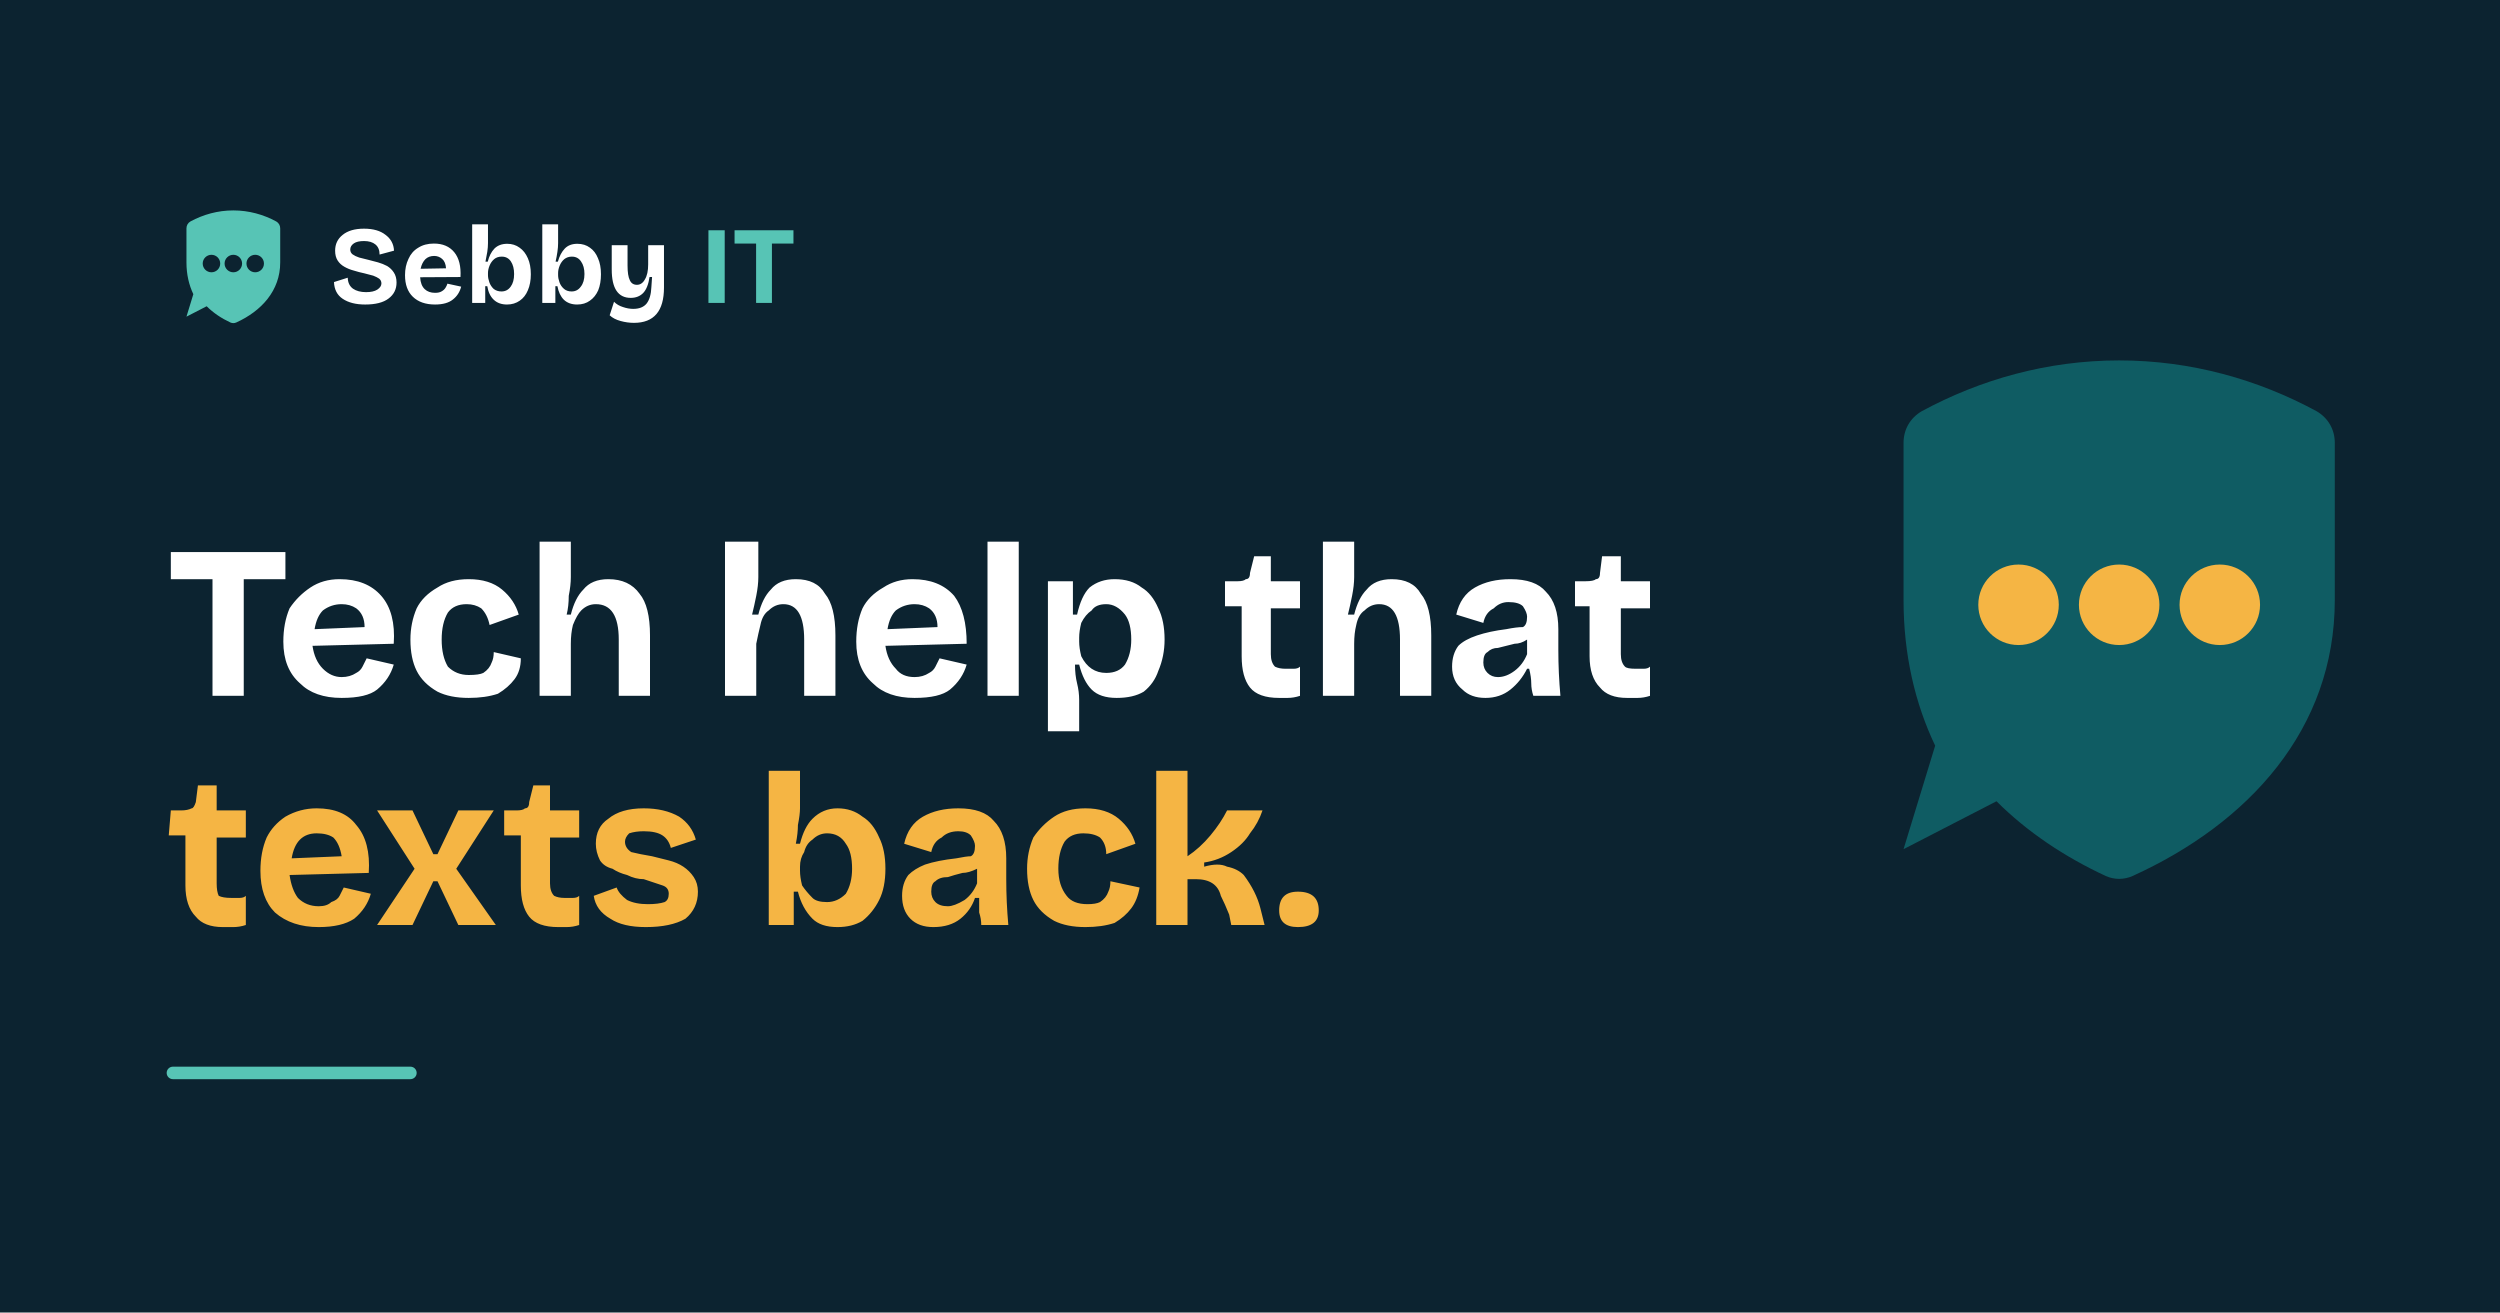
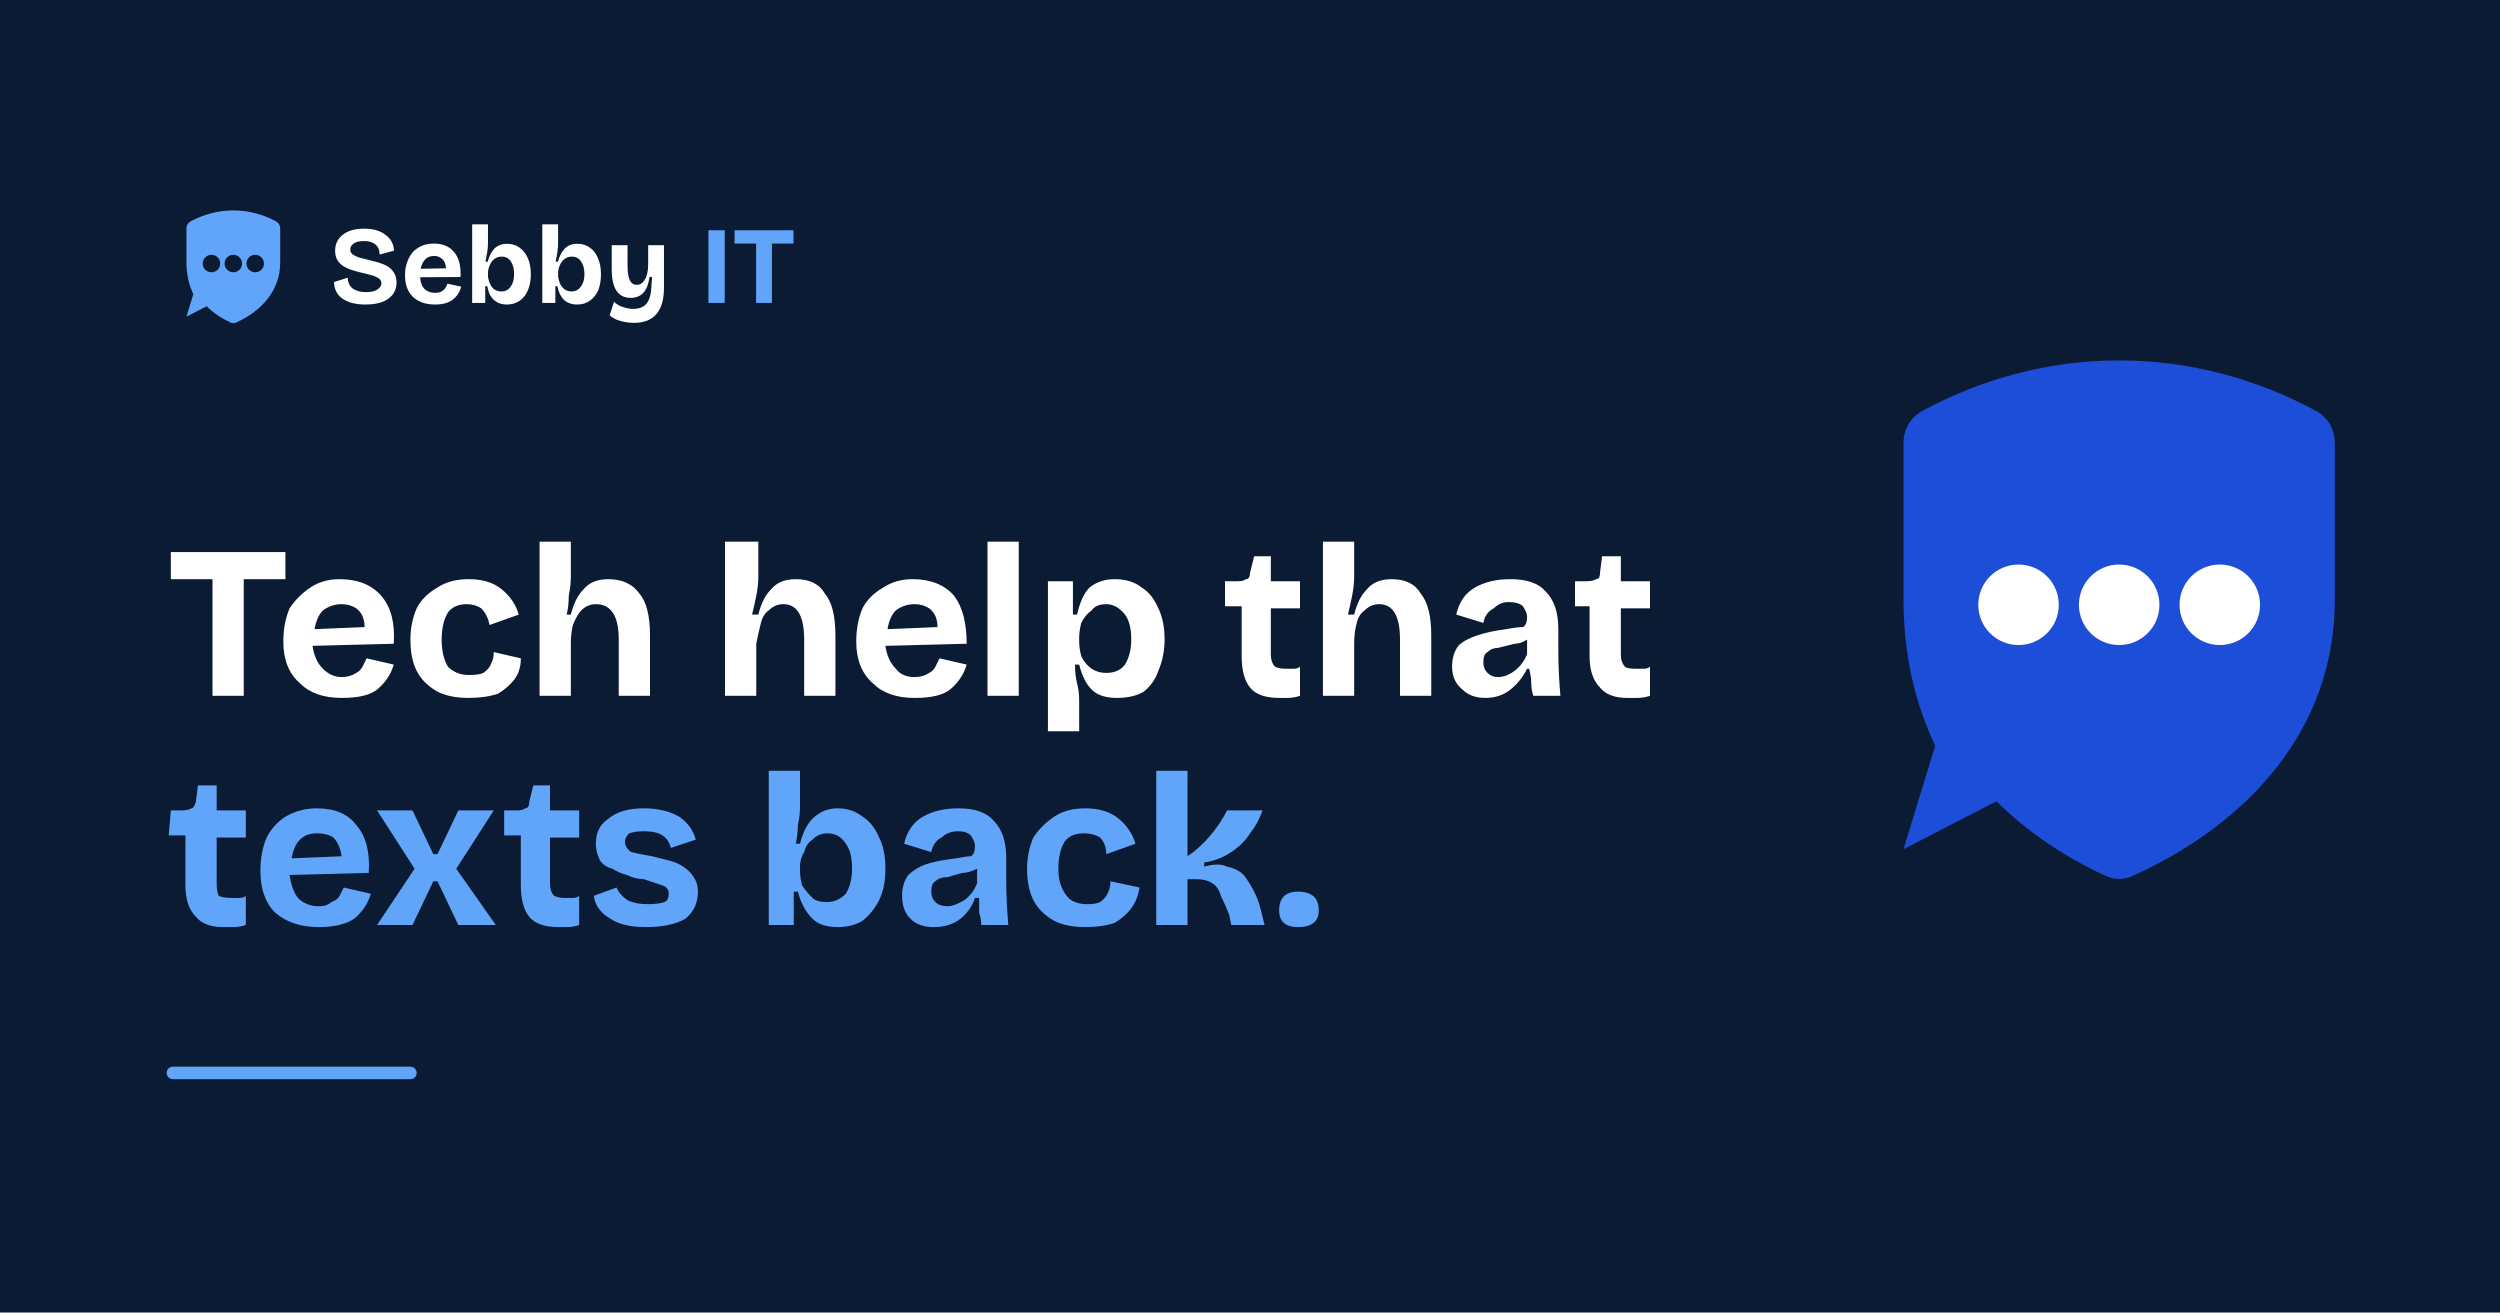
<svg xmlns="http://www.w3.org/2000/svg" viewBox="0 0 1200 630" width="1200" height="630">
-   <rect width="1200" height="630" fill="#0C2330" />
+   <rect width="1200" height="630" fill="#0B1B34" />
  <g transform="translate(870 150) scale(4.6)" opacity="1">
-     <path fill="#0F5C63" d="M32 5C39.5 5 46.5 7 52.6 10.3C53.8 11 54.5 12.2 54.5 13.6V30C54.5 43.5 45.5 53.3 33.4 58.8C32.5 59.2 31.5 59.2 30.6 58.8C26.3 56.8 22.4 54.2 19.2 51L9.5 56L12.8 45.2C10.7 40.8 9.5 35.7 9.5 30V13.6C9.5 12.2 10.2 11 11.4 10.3C17.5 7 24.5 5 32 5Z" />
-     <g fill="#F5B544">
+     <path fill="#1D4ED8" d="M32 5C39.5 5 46.5 7 52.6 10.3C53.8 11 54.5 12.2 54.5 13.6V30C54.5 43.5 45.5 53.3 33.4 58.8C32.5 59.2 31.5 59.2 30.6 58.8C26.3 56.8 22.4 54.2 19.2 51L9.5 56L12.8 45.2C10.7 40.8 9.5 35.7 9.5 30V13.6C9.5 12.2 10.2 11 11.4 10.3C17.5 7 24.5 5 32 5Z" />
+     <g fill="#FFFFFF">
      <circle cx="21.5" cy="30.5" r="4.2" />
      <circle cx="32" cy="30.5" r="4.2" />
      <circle cx="42.5" cy="30.5" r="4.2" />
    </g>
  </g>
  <g transform="translate(80 96)">
-     <path fill="#57C4B5" d="M32 5C39.5 5 46.5 7 52.6 10.3C53.8 11 54.5 12.2 54.5 13.6V30C54.5 43.5 45.5 53.3 33.4 58.8C32.5 59.2 31.5 59.2 30.6 58.8C26.3 56.8 22.4 54.2 19.2 51L9.5 56L12.8 45.2C10.7 40.8 9.5 35.7 9.5 30V13.6C9.5 12.2 10.2 11 11.4 10.3C17.5 7 24.5 5 32 5Z" />
-     <g fill="#0C2330">
+     <path fill="#60A5FA" d="M32 5C39.5 5 46.5 7 52.6 10.3C53.8 11 54.5 12.2 54.5 13.6V30C54.5 43.5 45.5 53.3 33.4 58.8C32.5 59.2 31.5 59.2 30.6 58.8C26.3 56.8 22.4 54.2 19.2 51L9.5 56L12.8 45.2C10.7 40.8 9.5 35.7 9.5 30V13.6C9.5 12.2 10.2 11 11.4 10.3C17.5 7 24.5 5 32 5Z" />
+     <g fill="#0B1B34">
      <circle cx="21.5" cy="30.5" r="4.2" />
      <circle cx="32" cy="30.5" r="4.2" />
      <circle cx="42.5" cy="30.5" r="4.2" />
    </g>
    <g transform="translate(78 5.4) scale(1.1)">
      <path fill="#FFFFFF" d="M15.7 40.7L15.7 40.7Q9.6 40.7 5.9 38.2Q2.3 35.8 2.1 30.9L2.1 30.9L8.1 29.0Q8.2 32.2 10.4 33.8Q12.6 35.3 16.1 35.3L16.1 35.3Q19.3 35.3 21.0 34.2Q22.8 33.0 22.8 31.5L22.8 31.5Q22.8 30.2 21.8 29.4Q20.8 28.7 19.2 28.1Q17.5 27.6 15.4 27.1L15.4 27.1Q13.0 26.6 10.8 25.9Q8.5 25.3 6.6 24.2Q4.8 23.2 3.7 21.5Q2.6 19.8 2.6 17.2L2.6 17.2Q2.6 12.9 5.9 10.3Q9.2 7.6 15.2 7.6L15.2 7.6Q21.2 7.6 24.6 10.3Q28.1 12.9 28.3 17.2L28.3 17.2L22.0 18.9Q22.0 16 20.2 14.5Q18.4 13.0 15.2 13.0L15.2 13.0Q12.3 13.0 10.8 14.0Q9.2 15.1 9.2 16.7L9.2 16.7Q9.2 18.0 10.2 18.8Q11.3 19.6 13.1 20.2Q14.9 20.7 17.1 21.2L17.1 21.2Q19.1 21.7 21.3 22.3Q23.4 22.9 25.3 23.9Q27.1 25.0 28.2 26.7Q29.4 28.5 29.4 31.1L29.4 31.1Q29.4 35.5 25.9 38.1Q22.5 40.7 15.7 40.7ZM46.2 40.7L46.2 40.7Q40.0 40.7 36.5 37.3Q33.1 34.0 33.1 27.9L33.1 27.9Q33.1 23.9 34.6 20.8Q36.0 17.6 38.9 15.9Q41.7 14.1 45.7 14.1L45.7 14.1Q51.5 14.1 54.6 17.9Q57.7 21.7 57.3 28.7L57.3 28.7L39.7 28.8Q39.9 32.3 41.7 34.0Q43.4 35.6 46.2 35.6L46.2 35.6Q48.0 35.6 49.0 35.0Q50.1 34.4 50.7 33.5Q51.3 32.6 51.6 31.6L51.6 31.6L57.6 32.9Q56.7 36.4 54.0 38.5Q51.3 40.7 46.2 40.7ZM45.8 19.5L45.8 19.5Q43.5 19.5 42 20.9Q40.5 22.4 39.9 25.1L39.9 25.1L51.0 24.9Q50.8 22.1 49.3 20.8Q47.8 19.5 45.8 19.5ZM77.6 40.7L77.6 40.7Q74.0 40.7 71.8 38.6Q69.6 36.5 69.0 32.7L69.0 32.7L68.1 32.7L68.1 40L62.4 40L62.4 27.6L62.4 5.7L69.3 5.7L69.3 13.9Q69.3 15.7 69.0 17.7Q68.6 19.8 68.2 22L68.2 22L69.2 22Q70.1 18.4 72.1 16.3Q74.2 14.2 77.7 14.2L77.7 14.2Q80.8 14.2 83.1 15.9Q85.4 17.5 86.7 20.5Q88.0 23.4 88.0 27.5L88.0 27.5Q88.0 31.5 86.7 34.5Q85.5 37.4 83.2 39.0Q80.8 40.7 77.6 40.7ZM75.2 35.0L75.2 35.0Q77.7 35.0 79.2 32.9Q80.7 30.9 80.7 27.4L80.7 27.4Q80.7 24.0 79.3 21.9Q77.9 19.8 75.3 19.8L75.3 19.8Q73.3 19.8 72 20.9Q70.7 22.0 70.0 23.7Q69.3 25.4 69.3 26.9L69.3 26.9L69.3 27.9Q69.3 29.3 69.9 31.0Q70.5 32.7 71.8 33.9Q73.2 35.0 75.2 35.0ZM108.2 40.7L108.2 40.7Q104.6 40.7 102.4 38.6Q100.3 36.5 99.6 32.7L99.6 32.7L98.7 32.7L98.7 40L93.0 40L93.0 27.6L93.0 5.7L99.9 5.7L99.9 13.9Q99.9 15.7 99.6 17.7Q99.3 19.8 98.8 22L98.8 22L99.8 22Q100.8 18.4 102.8 16.3Q104.8 14.2 108.3 14.2L108.3 14.2Q111.5 14.2 113.8 15.9Q116.1 17.5 117.3 20.5Q118.6 23.4 118.6 27.5L118.6 27.5Q118.6 31.5 117.4 34.5Q116.1 37.4 113.8 39.0Q111.5 40.7 108.2 40.7ZM105.8 35.0L105.8 35.0Q108.3 35.0 109.8 32.9Q111.4 30.9 111.4 27.4L111.4 27.4Q111.4 24.0 109.9 21.9Q108.5 19.8 105.9 19.8L105.9 19.8Q104.0 19.8 102.6 20.9Q101.3 22.0 100.6 23.7Q99.9 25.4 99.9 26.9L99.9 26.9L99.9 27.9Q99.9 29.3 100.5 31.0Q101.1 32.7 102.5 33.9Q103.8 35.0 105.8 35.0ZM133.0 48.7L133.0 48.7Q130.1 48.7 127.2 47.9Q124.2 47.1 122.4 45.4L122.4 45.4L124.3 39.5Q125.9 41.1 128.2 41.8Q130.5 42.6 132.7 42.6L132.7 42.6Q136.6 42.6 138.5 40.3Q140.4 37.9 140.6 33.1L140.6 33.1L140.9 28.7L139.8 28.7Q139.1 33.5 137.0 35.7Q134.9 37.8 131.6 37.8L131.6 37.8Q123.3 37.8 123.3 25.4L123.3 25.4L123.3 14.8L130.2 14.8L130.2 23.7Q130.2 28.1 131.2 30.1Q132.1 32.1 134.3 32.1L134.3 32.1Q136.5 32.1 137.8 29.7Q139.2 27.4 139.2 23.2L139.2 23.2L139.2 14.8L146.1 14.8L146.1 33.3Q146.1 48.7 133.0 48.7Z" />
-       <path fill="#57C4B5" d="M172.6 40L165.5 40L165.5 8.3L172.6 8.3L172.6 40ZM193.2 40L186.3 40L186.3 14.1L176.9 14.1L176.9 8.3L202.6 8.3L202.6 14.1L193.2 14.1L193.2 40Z" />
+       <path fill="#60A5FA" d="M172.6 40L165.5 40L165.5 8.3L172.6 8.3L172.6 40ZM193.2 40L186.3 40L186.3 14.1L176.9 14.1L176.9 8.3L202.6 8.3L202.6 14.1L193.2 14.1L193.2 40Z" />
    </g>
  </g>
  <g transform="translate(0 34)">
    <path fill="#FFFFFF" d="M117 300L102 300L102 244L82 244L82 231L137 231L137 244L117 244L117 300ZM164 301L164 301Q151 301 144 294Q136 287 136 274L136 274Q136 265 139 258Q143 252 149 248Q155 244 163 244L163 244Q176 244 183 252Q190 260 189 275L189 275L150 276Q151 283 155 287Q159 291 164 291L164 291Q168 291 171 289Q173 288 174 286Q175 284 176 282L176 282L189 285Q187 292 181 297Q176 301 164 301ZM164 256L164 256Q159 256 155 259Q152 262 151 268L151 268L175 267Q175 261 171 258Q168 256 164 256ZM225 301L225 301Q216 301 210 298Q203 294 200 288Q197 282 197 273L197 273Q197 265 200 258Q203 252 210 248Q216 244 225 244L225 244Q235 244 241 249Q247 254 249 261L249 261L235 266Q234 261 231 258Q228 256 224 256L224 256Q218 256 215 260Q212 265 212 273L212 273Q212 281 215 286Q219 290 225 290L225 290Q230 290 232 289Q235 287 236 284Q237 282 237 279L237 279L250 282Q250 288 247 292Q244 296 239 299Q233 301 225 301ZM274 300L259 300L259 266L259 226L274 226L274 243Q274 247 273 252Q273 257 272 261L272 261L274 261Q276 253 280 249Q284 244 292 244L292 244Q302 244 307 251Q312 257 312 271L312 271L312 300L297 300L297 273Q297 256 286 256L286 256Q282 256 279 259Q277 261 275 266Q274 270 274 275L274 275L274 300ZM363 300L348 300L348 266L348 226L364 226L364 243Q364 247 363 252Q362 257 361 261L361 261L364 261Q366 253 370 249Q374 244 382 244L382 244Q392 244 396 251Q401 257 401 271L401 271L401 300L386 300L386 273Q386 256 376 256L376 256Q372 256 369 259Q366 261 365 266Q364 270 363 275L363 275L363 300ZM439 301L439 301Q426 301 419 294Q411 287 411 274L411 274Q411 265 414 258Q417 252 424 248Q430 244 438 244L438 244Q451 244 458 252Q464 260 464 275L464 275L425 276Q426 283 430 287Q433 291 439 291L439 291Q443 291 446 289Q448 288 449 286Q450 284 451 282L451 282L464 285Q462 292 456 297Q451 301 439 301ZM439 256L439 256Q434 256 430 259Q427 262 426 268L426 268L450 267Q450 261 446 258Q443 256 439 256ZM489 300L474 300L474 226L489 226L489 300ZM518 317L503 317L503 273L503 245L515 245L515 261L517 261Q519 252 523 248Q528 244 535 244L535 244Q543 244 548 248Q553 251 556 258Q559 264 559 273L559 273Q559 281 556 288Q554 294 549 298Q544 301 536 301L536 301Q528 301 524 297Q520 293 518 285L518 285L516 285Q516 290 517 294Q518 298 518 302L518 302L518 317ZM531 289L531 289Q537 289 540 285Q543 280 543 273L543 273Q543 265 540 261Q536 256 531 256L531 256Q526 256 524 259Q521 261 519 265Q518 269 518 272L518 272L518 274Q518 277 519 281Q521 285 524 287Q527 289 531 289ZM614 301L614 301Q604 301 600 296Q596 291 596 281L596 281L596 257L588 257L588 245L594 245Q597 245 598 244Q600 244 600 241L600 241L602 233L610 233L610 245L624 245L624 258L610 258L610 280Q610 284 612 286Q614 287 617 287L617 287Q619 287 621 287Q623 287 624 286L624 286L624 300Q621 301 618 301Q616 301 614 301ZM650 300L635 300L635 266L635 226L650 226L650 243Q650 247 649 252Q648 257 647 261L647 261L650 261Q652 253 656 249Q660 244 668 244L668 244Q678 244 682 251Q687 257 687 271L687 271L687 300L672 300L672 273Q672 256 662 256L662 256Q658 256 655 259Q652 261 651 266Q650 270 650 275L650 275L650 300ZM713 301L713 301Q706 301 702 297Q697 293 697 286L697 286Q697 280 700 276Q703 273 709 271Q715 269 723 268L723 268Q728 267 731 267Q733 266 733 262L733 262Q733 260 731 257Q729 255 724 255L724 255Q720 255 717 258Q713 260 712 265L712 265L699 261Q701 252 708 248Q715 244 725 244L725 244Q737 244 742 250Q748 256 748 268L748 268L748 278Q748 289 749 300L749 300L736 300Q735 297 735 294Q735 291 734 287L734 287L733 287Q730 293 725 297Q720 301 713 301ZM719 291L719 291Q723 291 727 288Q731 285 733 280L733 280L733 273Q730 275 727 275Q723 276 719 277Q716 277 714 279Q712 280 712 284L712 284Q712 287 714 289Q716 291 719 291ZM781 301L781 301Q772 301 768 296Q763 291 763 281L763 281L763 257L756 257L756 245L761 245Q765 245 766 244Q768 244 768 241L768 241L769 233L778 233L778 245L792 245L792 258L778 258L778 280Q778 284 780 286Q781 287 785 287L785 287Q787 287 789 287Q791 287 792 286L792 286L792 300Q789 301 786 301Q783 301 781 301Z" />
-     <path fill="#F5B544" d="M107 411L107 411Q98 411 94 406Q89 401 89 391L89 391L89 367L81 367L82 355L87 355Q90 355 92 354Q93 354 94 351L94 351L95 343L104 343L104 355L118 355L118 368L104 368L104 390Q104 394 105 396Q107 397 111 397L111 397Q113 397 115 397Q117 397 118 396L118 396L118 410Q115 411 112 411Q109 411 107 411ZM153 411L153 411Q140 411 132 404Q125 397 125 384L125 384Q125 375 128 368Q131 362 137 358Q144 354 152 354L152 354Q165 354 171 362Q178 370 177 385L177 385L139 386Q140 393 143 397Q147 401 153 401L153 401Q157 401 159 399Q162 398 163 396Q164 394 165 392L165 392L178 395Q176 402 170 407Q164 411 153 411ZM152 366L152 366Q147 366 144 369Q141 372 140 378L140 378L164 377Q163 371 160 368Q157 366 152 366ZM198 410L181 410L199 383L181 355L198 355L208 376L210 376L220 355L237 355L219 383L238 410L220 410L210 389L208 389L198 410ZM268 411L268 411Q258 411 254 406Q250 401 250 391L250 391L250 367L242 367L242 355L248 355Q251 355 252 354Q254 354 254 351L254 351L256 343L264 343L264 355L278 355L278 368L264 368L264 390Q264 394 266 396Q268 397 271 397L271 397Q273 397 275 397Q277 397 278 396L278 396L278 410Q275 411 272 411Q270 411 268 411ZM310 411L310 411Q299 411 293 407Q286 403 285 396L285 396L296 392Q297 395 301 398Q305 400 311 400L311 400Q316 400 319 399Q321 398 321 395L321 395Q321 392 318 391Q315 390 309 388L309 388Q305 388 301 386Q297 385 294 383Q290 382 288 379Q286 375 286 371L286 371Q286 363 292 359Q298 354 309 354L309 354Q319 354 326 358Q332 362 334 369L334 369L322 373Q321 369 318 367Q315 365 309 365L309 365Q305 365 302 366Q300 368 300 370L300 370Q300 373 303 375Q307 376 313 377L313 377Q317 378 321 379Q325 380 328 382Q331 384 333 387Q335 390 335 394L335 394Q335 402 329 407Q322 411 310 411ZM402 411L402 411Q394 411 390 407Q385 402 383 394L383 394L381 394L381 410L369 410L369 383L369 336L384 336L384 354Q384 357 383 362Q383 366 382 371L382 371L384 371Q386 363 390 359Q395 354 402 354L402 354Q409 354 414 358Q419 361 422 368Q425 374 425 383L425 383Q425 392 422 398Q419 404 414 408Q409 411 402 411ZM397 399L397 399Q402 399 406 395Q409 390 409 383L409 383Q409 375 406 371Q403 366 397 366L397 366Q393 366 390 369Q387 371 386 375Q384 378 384 382L384 382L384 384Q384 387 385 391Q387 394 390 397Q392 399 397 399ZM448 411L448 411Q441 411 437 407Q433 403 433 396L433 396Q433 390 436 386Q439 383 444 381Q450 379 459 378L459 378Q464 377 466 377Q468 376 468 372L468 372Q468 370 466 367Q464 365 460 365L460 365Q455 365 452 368Q448 370 447 375L447 375L434 371Q436 362 443 358Q450 354 460 354L460 354Q472 354 477 360Q483 366 483 378L483 378L483 388Q483 399 484 410L484 410L471 410Q471 407 470 404Q470 401 470 397L470 397L468 397Q466 403 461 407Q456 411 448 411ZM455 401L455 401Q458 401 463 398Q467 395 469 390L469 390L469 383Q465 385 462 385Q458 386 455 387Q451 387 449 389Q447 390 447 394L447 394Q447 397 449 399Q451 401 455 401ZM521 411L521 411Q512 411 506 408Q499 404 496 398Q493 392 493 383L493 383Q493 375 496 368Q500 362 506 358Q512 354 521 354L521 354Q531 354 537 359Q543 364 545 371L545 371L531 376Q531 371 528 368Q525 366 520 366L520 366Q514 366 511 370Q508 375 508 383L508 383Q508 391 512 396Q515 400 522 400L522 400Q526 400 528 399Q531 397 532 394Q533 392 533 389L533 389L547 392Q546 398 543 402Q540 406 535 409Q529 411 521 411ZM570 410L555 410L555 336L570 336L570 377Q576 373 581 367Q586 361 589 355L589 355L606 355Q604 361 600 366Q597 371 591 375Q585 379 578 380L578 380L578 382Q585 380 589 382Q594 383 597 386Q600 390 602 394Q604 398 605 402L605 402L607 410L591 410L590 405Q588 400 586 396Q585 392 582 390Q579 388 574 388L574 388L570 388L570 410ZM623 411L623 411Q614 411 614 403L614 403Q614 394 623 394L623 394Q633 394 633 403L633 403Q633 411 623 411Z" />
-     <rect x="80" y="478" width="120" height="6" rx="3" fill="#57C4B5" />
+     <path fill="#60A5FA" d="M107 411L107 411Q98 411 94 406Q89 401 89 391L89 391L89 367L81 367L82 355L87 355Q90 355 92 354Q93 354 94 351L94 351L95 343L104 343L104 355L118 355L118 368L104 368L104 390Q104 394 105 396Q107 397 111 397L111 397Q113 397 115 397Q117 397 118 396L118 396L118 410Q115 411 112 411Q109 411 107 411ZM153 411L153 411Q140 411 132 404Q125 397 125 384L125 384Q125 375 128 368Q131 362 137 358Q144 354 152 354L152 354Q165 354 171 362Q178 370 177 385L177 385L139 386Q140 393 143 397Q147 401 153 401L153 401Q157 401 159 399Q162 398 163 396Q164 394 165 392L165 392L178 395Q176 402 170 407Q164 411 153 411ZM152 366L152 366Q147 366 144 369Q141 372 140 378L140 378L164 377Q163 371 160 368Q157 366 152 366ZM198 410L181 410L199 383L181 355L198 355L208 376L210 376L220 355L237 355L219 383L238 410L220 410L210 389L208 389L198 410ZM268 411L268 411Q258 411 254 406Q250 401 250 391L250 391L250 367L242 367L242 355L248 355Q251 355 252 354Q254 354 254 351L254 351L256 343L264 343L264 355L278 355L278 368L264 368L264 390Q264 394 266 396Q268 397 271 397L271 397Q273 397 275 397Q277 397 278 396L278 396L278 410Q275 411 272 411Q270 411 268 411ZM310 411L310 411Q299 411 293 407Q286 403 285 396L285 396L296 392Q297 395 301 398Q305 400 311 400L311 400Q316 400 319 399Q321 398 321 395L321 395Q321 392 318 391Q315 390 309 388L309 388Q305 388 301 386Q297 385 294 383Q290 382 288 379Q286 375 286 371L286 371Q286 363 292 359Q298 354 309 354L309 354Q319 354 326 358Q332 362 334 369L334 369L322 373Q321 369 318 367Q315 365 309 365L309 365Q305 365 302 366Q300 368 300 370L300 370Q300 373 303 375Q307 376 313 377L313 377Q317 378 321 379Q325 380 328 382Q331 384 333 387Q335 390 335 394L335 394Q335 402 329 407Q322 411 310 411ZM402 411L402 411Q394 411 390 407Q385 402 383 394L383 394L381 394L381 410L369 410L369 383L369 336L384 336L384 354Q384 357 383 362Q383 366 382 371L382 371L384 371Q386 363 390 359Q395 354 402 354L402 354Q409 354 414 358Q419 361 422 368Q425 374 425 383L425 383Q425 392 422 398Q419 404 414 408Q409 411 402 411ZM397 399L397 399Q402 399 406 395Q409 390 409 383L409 383Q409 375 406 371Q403 366 397 366L397 366Q393 366 390 369Q387 371 386 375Q384 378 384 382L384 382L384 384Q384 387 385 391Q387 394 390 397Q392 399 397 399ZM448 411L448 411Q441 411 437 407Q433 403 433 396L433 396Q433 390 436 386Q439 383 444 381Q450 379 459 378L459 378Q464 377 466 377Q468 376 468 372L468 372Q468 370 466 367Q464 365 460 365L460 365Q455 365 452 368Q448 370 447 375L447 375L434 371Q436 362 443 358Q450 354 460 354L460 354Q472 354 477 360Q483 366 483 378L483 378L483 388Q483 399 484 410L484 410L471 410Q471 407 470 404Q470 401 470 397L470 397L468 397Q466 403 461 407Q456 411 448 411ZM455 401L455 401Q458 401 463 398Q467 395 469 390L469 390L469 383Q465 385 462 385Q458 386 455 387Q451 387 449 389Q447 390 447 394L447 394Q447 397 449 399Q451 401 455 401ZM521 411L521 411Q512 411 506 408Q499 404 496 398Q493 392 493 383L493 383Q493 375 496 368Q500 362 506 358Q512 354 521 354L521 354Q531 354 537 359Q543 364 545 371L545 371L531 376Q531 371 528 368Q525 366 520 366L520 366Q514 366 511 370Q508 375 508 383L508 383Q508 391 512 396Q515 400 522 400L522 400Q526 400 528 399Q531 397 532 394Q533 392 533 389L533 389L547 392Q546 398 543 402Q540 406 535 409Q529 411 521 411ZM570 410L555 410L555 336L570 336L570 377Q576 373 581 367Q586 361 589 355L589 355L606 355Q604 361 600 366Q597 371 591 375Q585 379 578 380L578 380L578 382Q585 380 589 382Q594 383 597 386Q600 390 602 394Q604 398 605 402L605 402L607 410L591 410L590 405Q588 400 586 396Q585 392 582 390Q579 388 574 388L574 388L570 388L570 410ZM623 411L623 411Q614 411 614 403L614 403Q614 394 623 394L623 394Q633 394 633 403L633 403Q633 411 623 411Z" />
+     <rect x="80" y="478" width="120" height="6" rx="3" fill="#60A5FA" />
  </g>
</svg>
